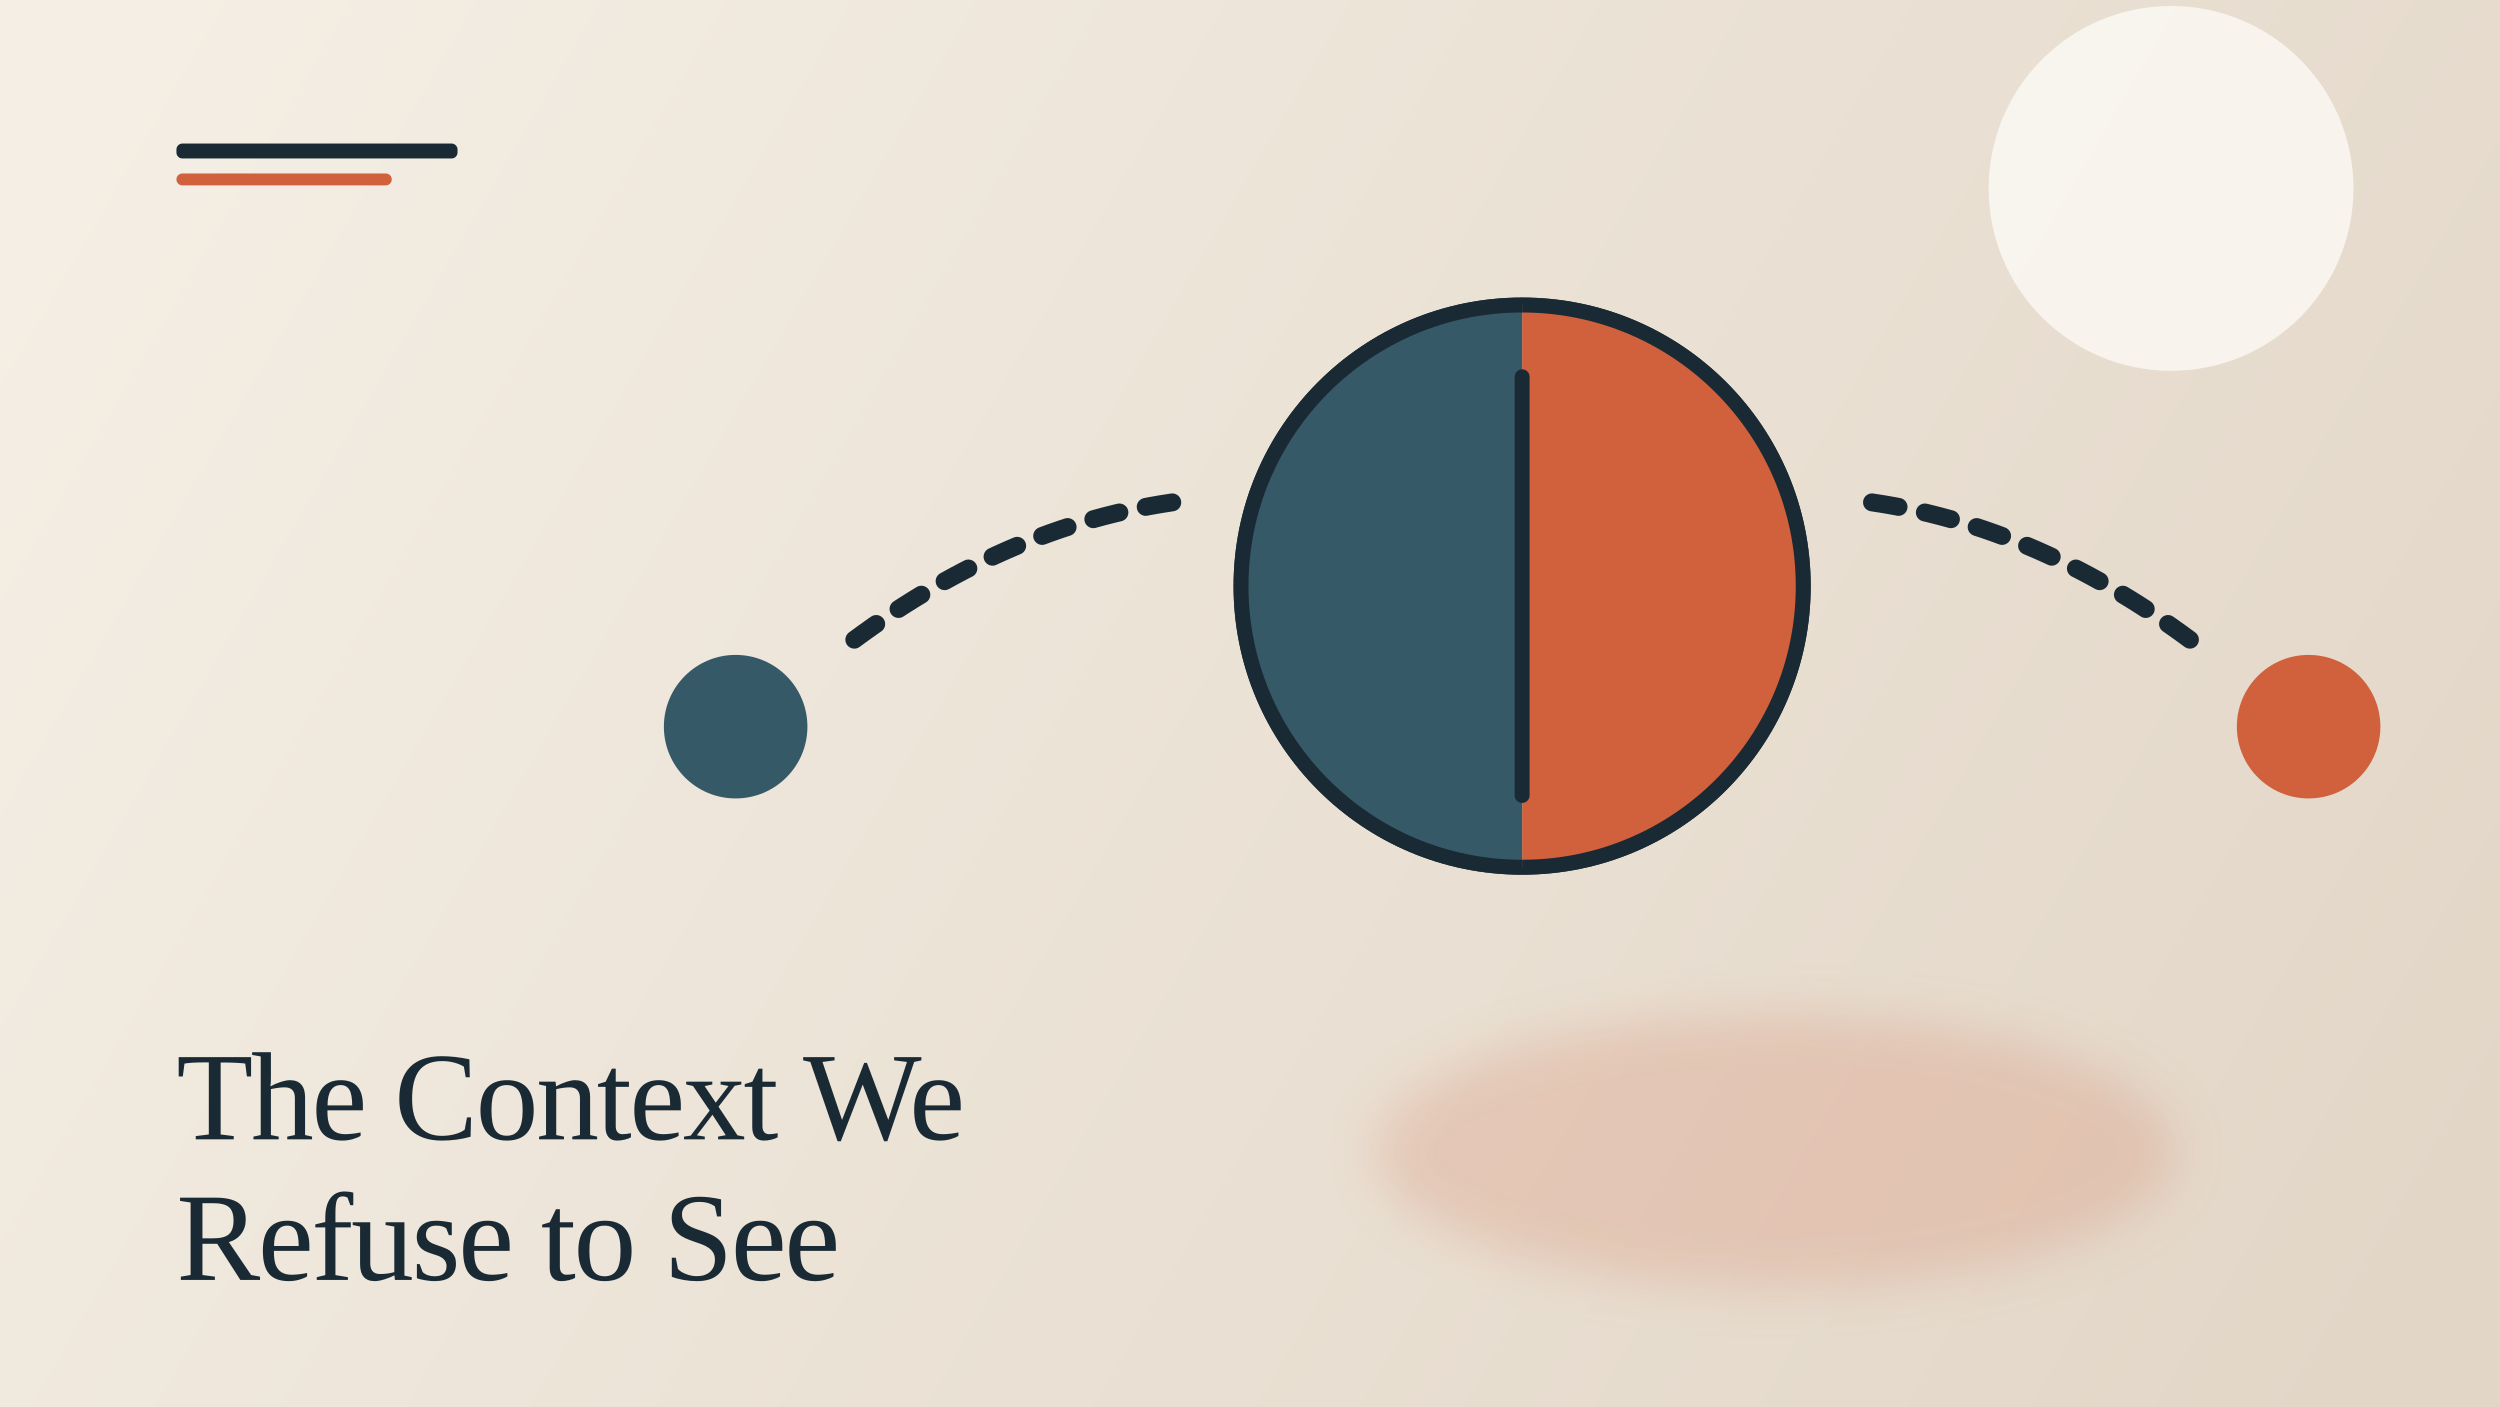
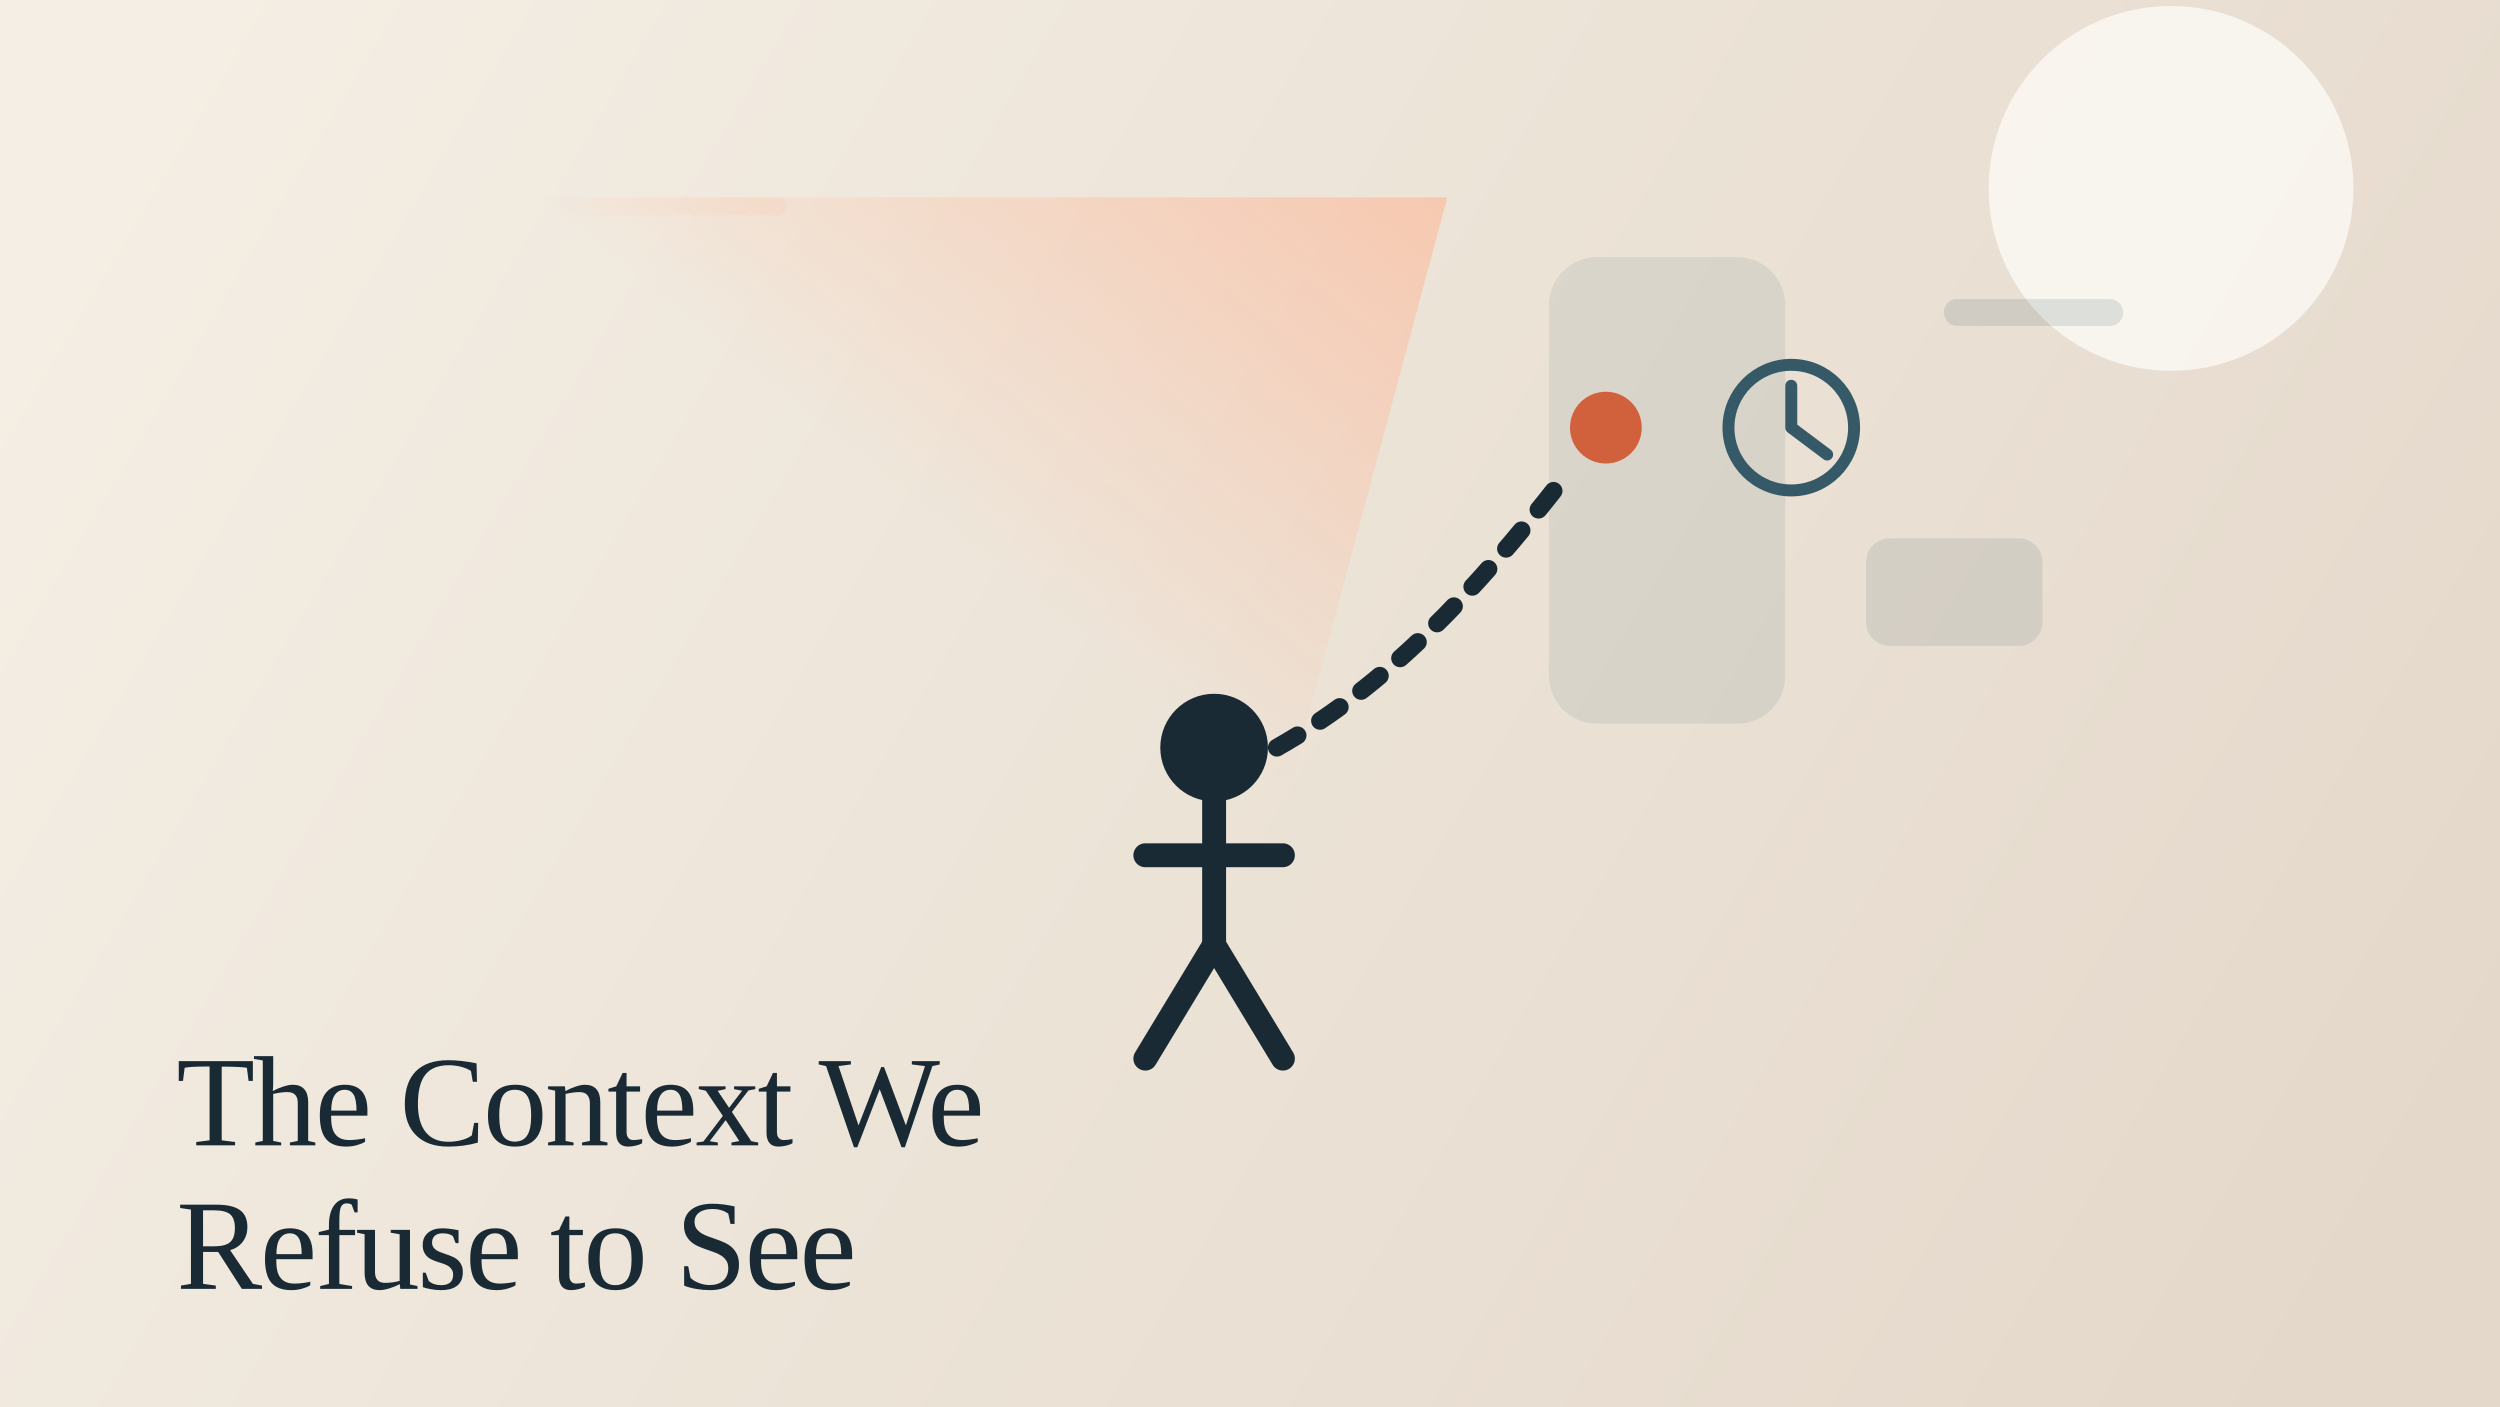
<svg xmlns="http://www.w3.org/2000/svg" width="1672" height="941" viewBox="0 0 1672 941" fill="none">
  <defs>
-     <linearGradient id="bg" x1="92" y1="30" x2="1588" y2="904" gradientUnits="userSpaceOnUse">
+     <linearGradient id="bg" x1="110" y1="42" x2="1558" y2="904" gradientUnits="userSpaceOnUse">
      <stop stop-color="#F4EEE4" />
-       <stop offset="1" stop-color="#E2D6C7" />
+       <stop offset="1" stop-color="#E4D8CA" />
    </linearGradient>
-     <filter id="soft" x="-30%" y="-30%" width="160%" height="160%">
-       <feGaussianBlur stdDeviation="16" />
-     </filter>
+     <linearGradient id="beam" x1="1140" y1="146" x2="842" y2="520" gradientUnits="userSpaceOnUse">
+       <stop stop-color="#FFB493" stop-opacity="0.72" />
+       <stop offset="1" stop-color="#FFB493" stop-opacity="0" />
+     </linearGradient>
  </defs>
  <rect width="1672" height="941" fill="url(#bg)" />
  <circle cx="1452" cy="126" r="122" fill="#FAF7F1" opacity="0.88" />
-   <rect x="118" y="96" width="188" height="10" rx="4" fill="#1A2A34" />
-   <rect x="118" y="116" width="144" height="8" rx="4" fill="#D1613D" />
-   <circle cx="1018" cy="392" r="188" fill="#F9F4ED" stroke="#1A2A34" stroke-width="10" />
-   <path d="M1018 204C1121.83 204 1206 288.167 1206 392C1206 495.833 1121.83 580 1018 580" fill="#D1613D" />
-   <path d="M1018 204C1121.83 204 1206 288.167 1206 392C1206 495.833 1121.83 580 1018 580" stroke="#1A2A34" stroke-width="10" />
-   <path d="M1018 204C914.167 204 830 288.167 830 392C830 495.833 914.167 580 1018 580" fill="#365968" />
-   <path d="M1018 204C914.167 204 830 288.167 830 392C830 495.833 914.167 580 1018 580" stroke="#1A2A34" stroke-width="10" />
-   <path d="M1018 252V532" stroke="#1A2A34" stroke-width="10" stroke-linecap="round" />
-   <path d="M784 336C702 348 627 384 558 438" stroke="#1A2A34" stroke-width="12" stroke-linecap="round" stroke-dasharray="18 18" />
-   <path d="M1252 336C1334 348 1409 384 1478 438" stroke="#1A2A34" stroke-width="12" stroke-linecap="round" stroke-dasharray="18 18" />
-   <circle cx="492" cy="486" r="48" fill="#365968" />
-   <circle cx="1544" cy="486" r="48" fill="#D1613D" />
-   <g filter="url(#soft)" opacity="0.18">
-     <ellipse cx="1188" cy="770" rx="268" ry="92" fill="#D1613D" />
-   </g>
-   <text x="118" y="762" fill="#1A2A34" font-family="Georgia, 'Times New Roman', serif" font-size="84" letter-spacing="-1.5">
+   <rect x="118" y="132" width="408" height="12" rx="6" fill="url(#beam)" />
+   <path d="M118 132H526L968 132L864 520H118V132Z" fill="url(#beam)" />
+   <rect x="1040" y="176" width="150" height="304" rx="28" fill="#365968" opacity="0.1" stroke="#365968" stroke-width="8" />
+   <circle cx="1198" cy="286" r="42" stroke="#365968" stroke-width="8" />
+   <path d="M1198 258V286L1222 304" stroke="#365968" stroke-width="8" stroke-linecap="round" stroke-linejoin="round" />
+   <rect x="1248" y="360" width="118" height="72" rx="16" fill="#365968" opacity="0.12" />
+   <rect x="1300" y="200" width="120" height="18" rx="9" fill="#365968" opacity="0.14" />
+   <circle cx="812" cy="500" r="36" fill="#1A2A34" />
+   <path d="M812 536V632" stroke="#1A2A34" stroke-width="16" stroke-linecap="round" />
+   <path d="M766 572L858 572" stroke="#1A2A34" stroke-width="16" stroke-linecap="round" />
+   <path d="M812 632L766 708" stroke="#1A2A34" stroke-width="16" stroke-linecap="round" />
+   <path d="M812 632L858 708" stroke="#1A2A34" stroke-width="16" stroke-linecap="round" />
+   <path d="M854 500C928 458 986 396 1044 322" stroke="#1A2A34" stroke-width="12" stroke-linecap="round" stroke-dasharray="16 18" />
+   <circle cx="1074" cy="286" r="24" fill="#D1613D" />
+   <text x="118" y="766" fill="#1A2A34" font-family="Georgia, 'Times New Roman', serif" font-size="86" letter-spacing="-1.5">
    <tspan x="118" dy="0">The Context We</tspan>
-     <tspan x="118" dy="94">Refuse to See</tspan>
+     <tspan x="118" dy="96">Refuse to See</tspan>
  </text>
</svg>
